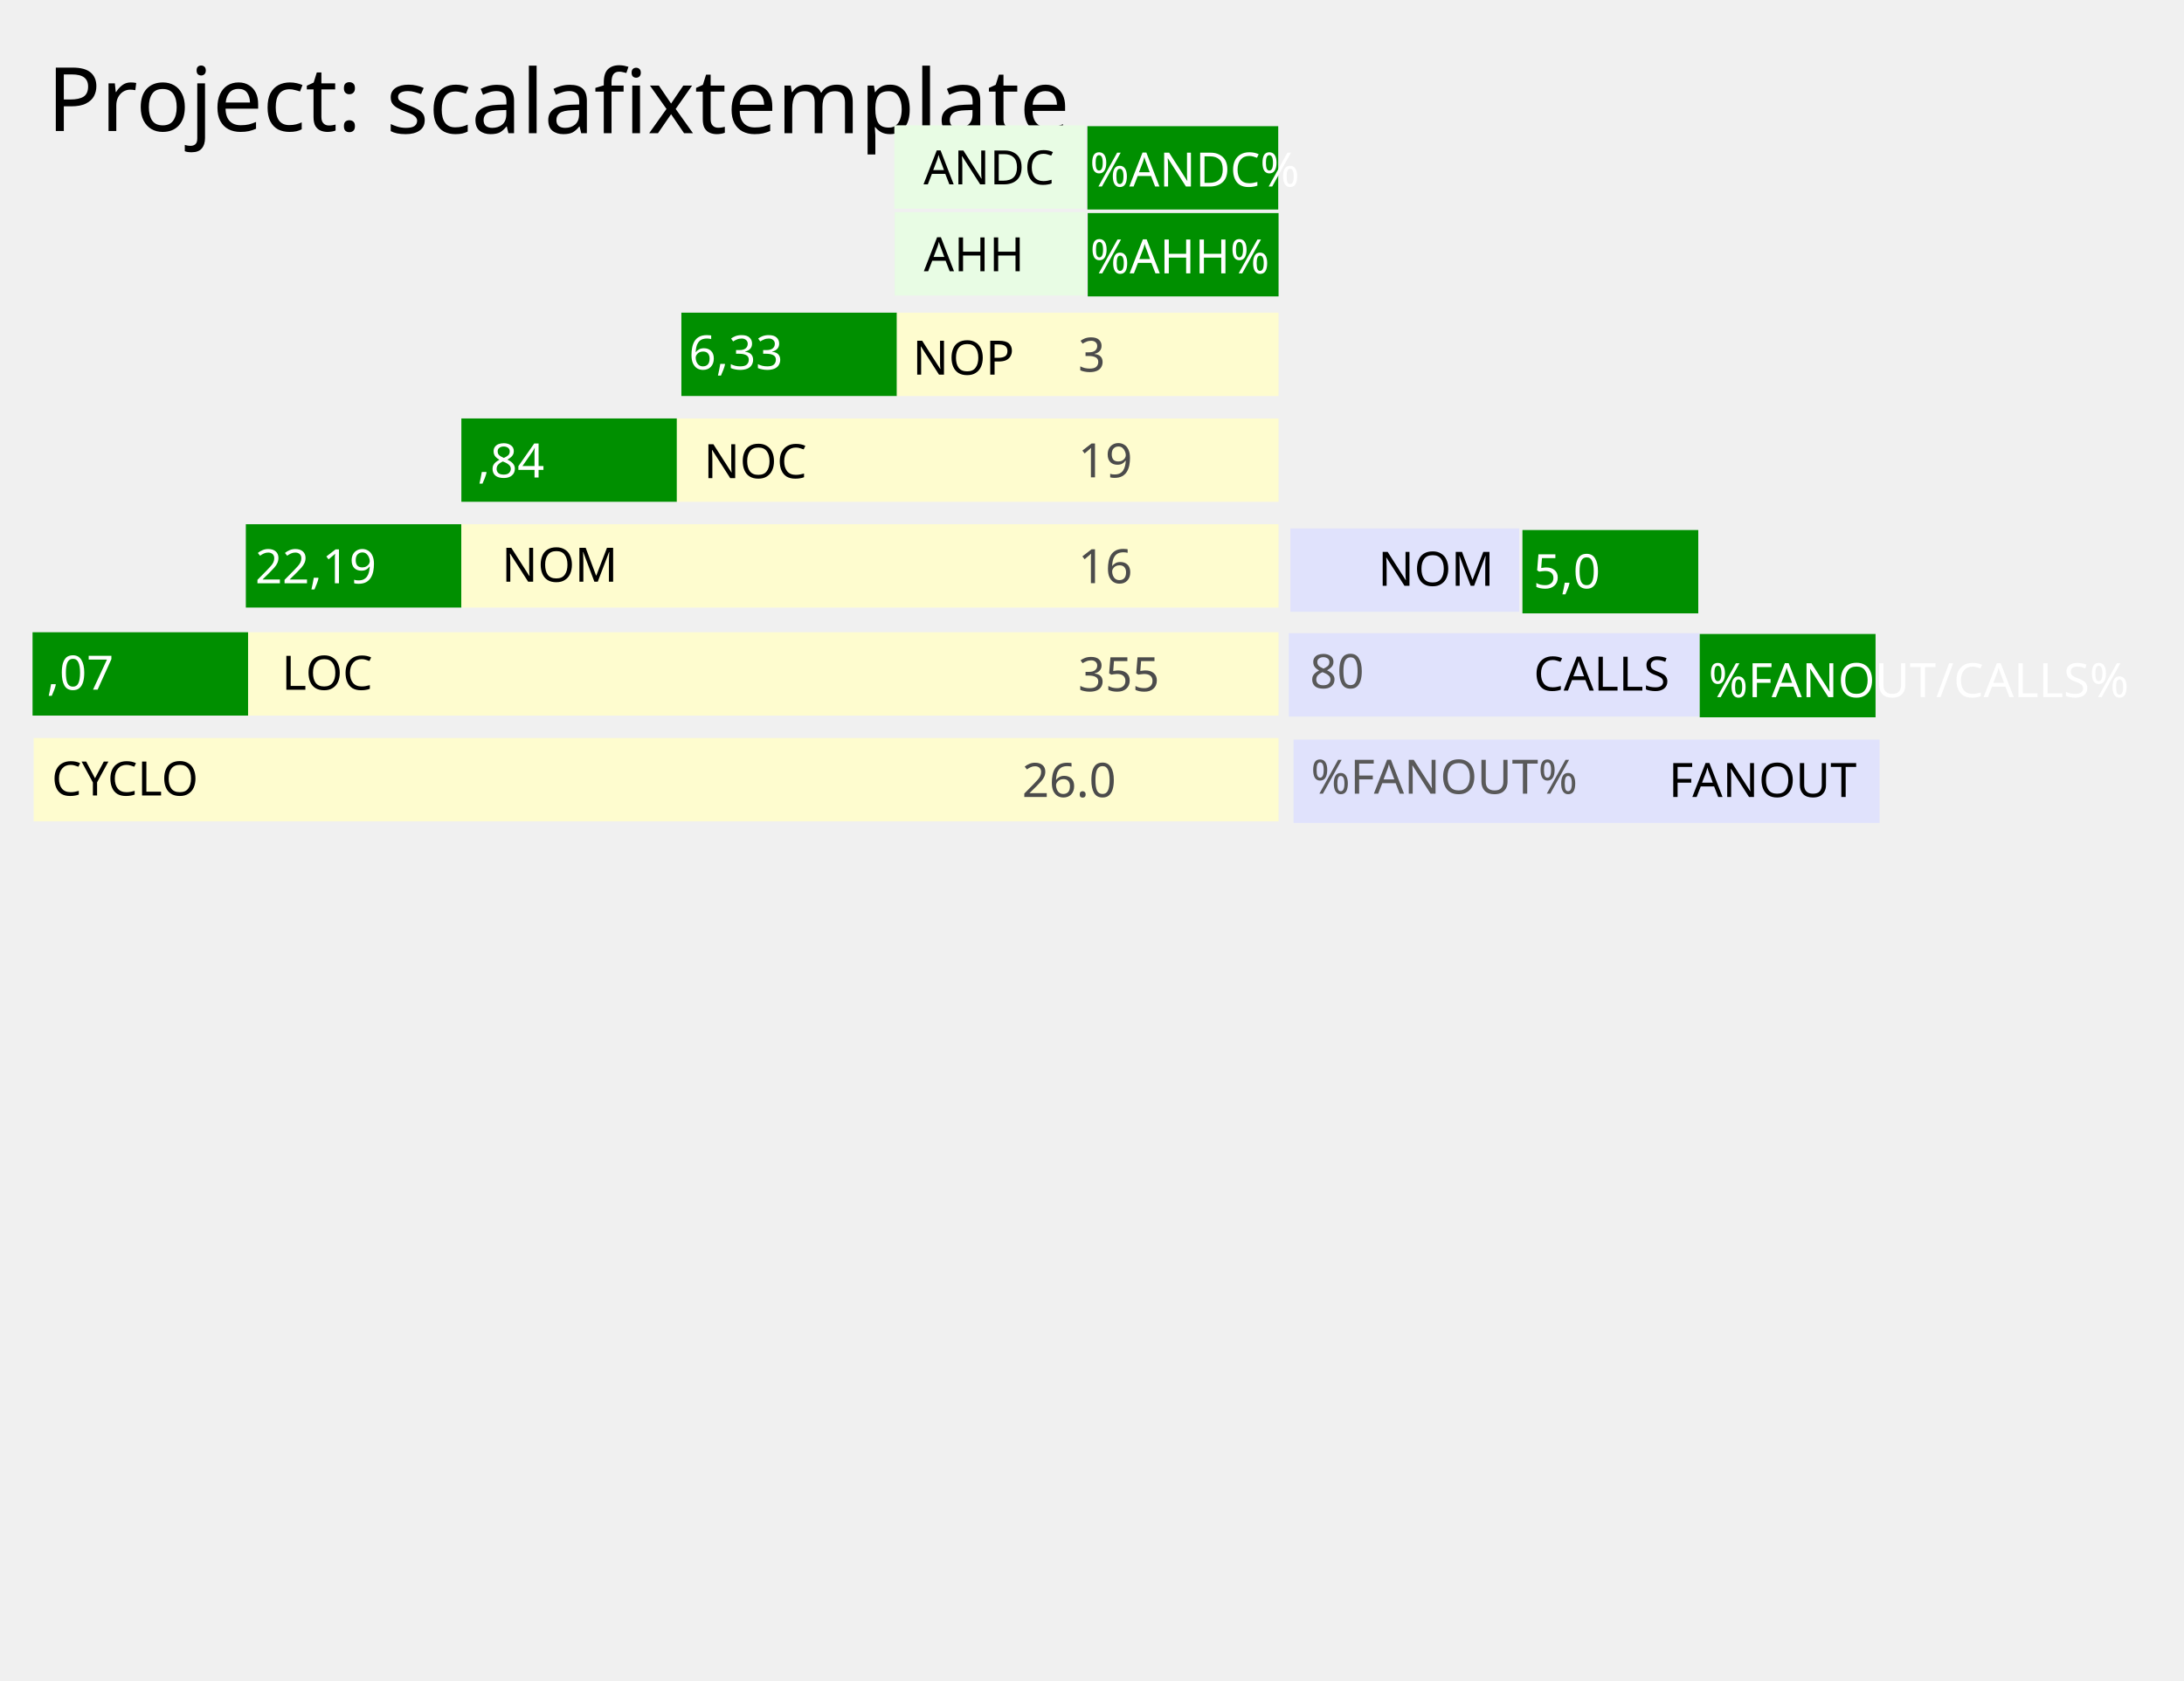
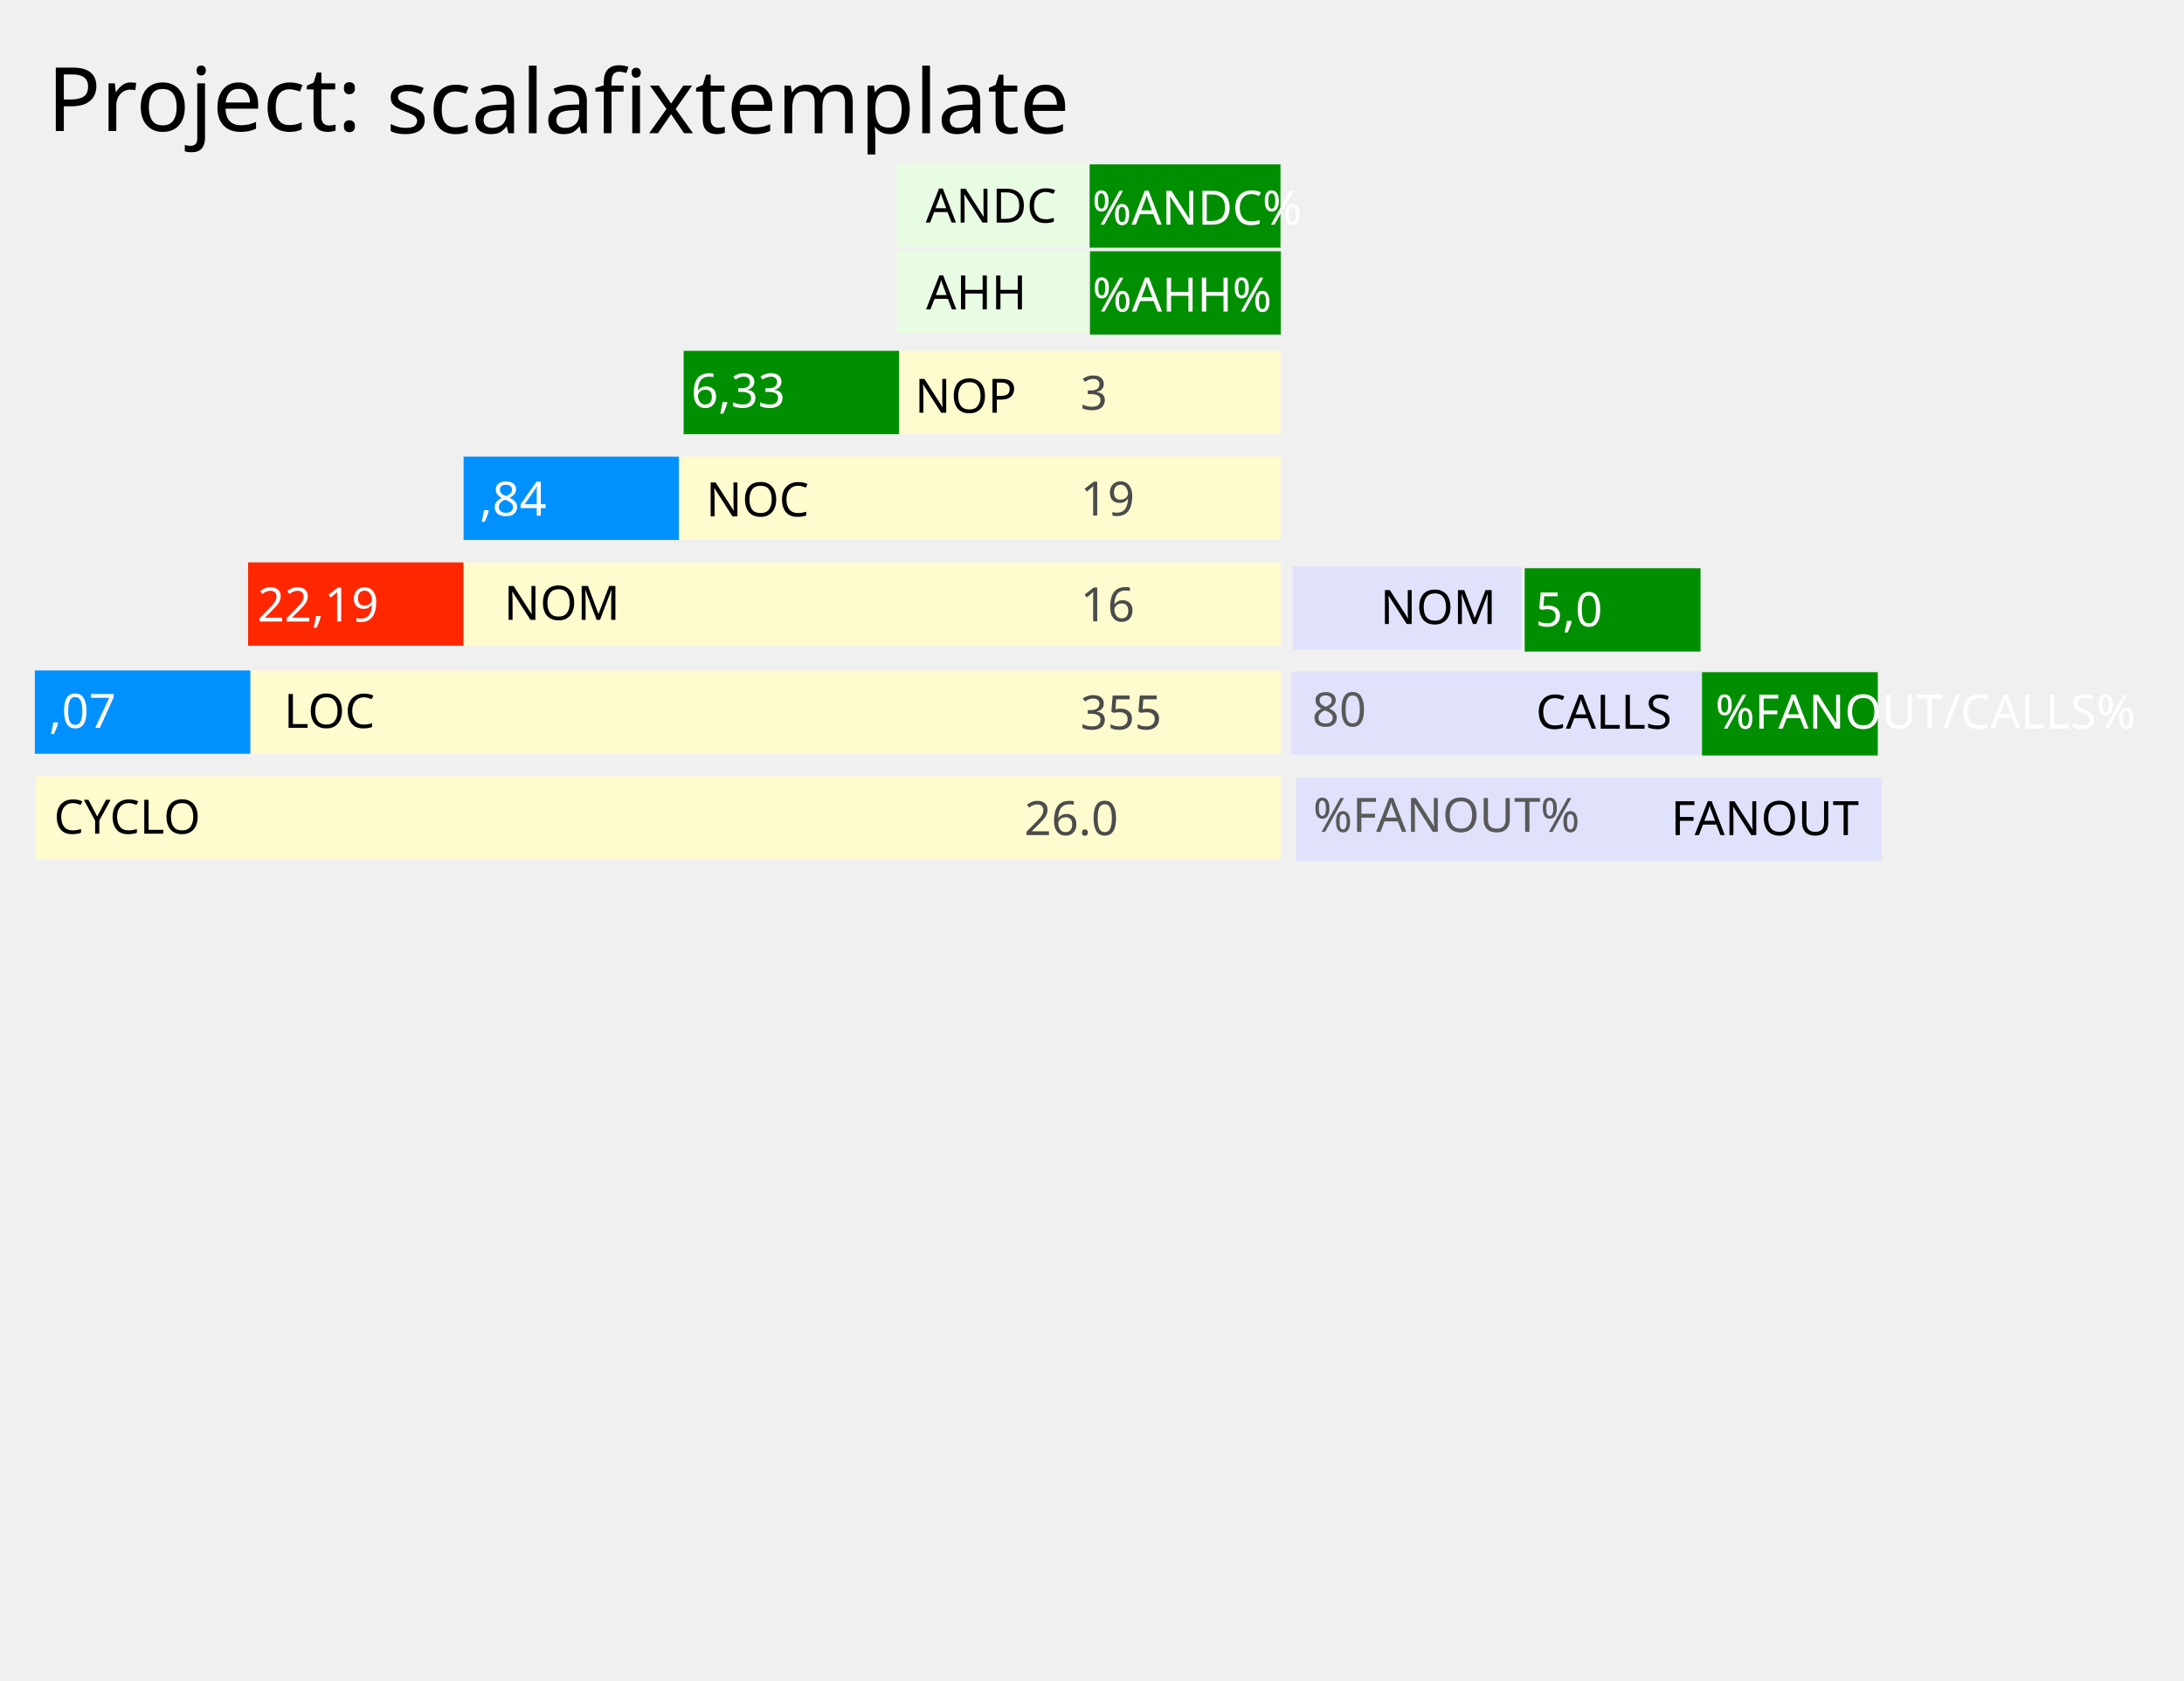
- <svg xmlns="http://www.w3.org/2000/svg" xmlns:xlink="http://www.w3.org/1999/xlink" width="260mm" height="200mm" viewBox="0 0 260 200" version="1.1" id="svg8">
+ <svg xmlns="http://www.w3.org/2000/svg" xmlns:xlink="http://www.w3.org/1999/xlink" height="200mm" id="svg8" version="1.1" viewBox="0 0 260 200" width="260mm">
  <defs id="defs2">
    <linearGradient id="linearGradient840">
-       <stop style="stop-color:#000000;stop-opacity:1;" offset="0" id="stop836" />
-       <stop style="stop-color:#000000;stop-opacity:0;" offset="1" id="stop838" />
+       <stop id="stop836" offset="0" style="stop-color:#000000;stop-opacity:1;" />
+       <stop id="stop838" offset="1" style="stop-color:#000000;stop-opacity:0;" />
    </linearGradient>
-     <linearGradient xlink:href="#linearGradient840" id="linearGradient842" x1="33.221" y1="-139.545" x2="113.455" y2="-139.545" gradientUnits="userSpaceOnUse" />
+     <linearGradient gradientUnits="userSpaceOnUse" id="linearGradient842" x1="33.221" x2="113.455" xlink:href="#linearGradient840" y1="-139.545" y2="-139.545" />
  </defs>
  <g id="layer1" transform="translate(0,-97)">
-     <rect style="fill:#008f00;fill-opacity:1;stroke:none;stroke-width:0.14;stroke-miterlimit:4;stroke-dasharray:none;stroke-opacity:1" id="rect826" width="25.658" height="9.919" x="81.116" y="134.218" />
-     <rect style="fill:#fefccf;fill-opacity:1;stroke:none;stroke-width:0.186;stroke-miterlimit:4;stroke-dasharray:none;stroke-opacity:1" id="rect826-1" width="45.436" height="9.919" x="106.774" y="134.218" />
-     <text xml:space="preserve" style="font-style:normal;font-weight:normal;font-size:10.583px;line-height:1.25;font-family:sans-serif;letter-spacing:0px;word-spacing:0px;fill:#000000;fill-opacity:1;stroke:none;stroke-width:0.265" x="108.645" y="141.592" id="text1141">
-       <tspan x="108.645" y="141.592" id="tspan1139" style="stroke-width:0.265">
-         <tspan x="108.645" y="141.592" style="font-size:5.644px;fill:#000000;fill-opacity:1;stroke-width:0.265" id="tspan1137">NOP</tspan>
+     <rect height="9.919" id="rect826" style="fill:#008f00;fill-opacity:1;stroke:none;stroke-width:0.14;stroke-miterlimit:4;stroke-dasharray:none;stroke-opacity:1" width="25.658" x="81.384" y="138.762" />
+     <rect height="9.919" id="rect826-1" style="fill:#fefccf;fill-opacity:1;stroke:none;stroke-width:0.186;stroke-miterlimit:4;stroke-dasharray:none;stroke-opacity:1" width="45.436" x="107.041" y="138.762" />
+     <text id="text1141" style="font-style:normal;font-weight:normal;font-size:10.583px;line-height:1.25;font-family:sans-serif;letter-spacing:0px;word-spacing:0px;fill:#000000;fill-opacity:1;stroke:none;stroke-width:0.265" x="108.912" xml:space="preserve" y="146.135">
+       <tspan id="tspan1139" style="stroke-width:0.265" x="108.912" y="146.135">
+         <tspan id="tspan1137" style="font-size:5.644px;fill:#000000;fill-opacity:1;stroke-width:0.265" x="108.912" y="146.135">NOP</tspan>
      </tspan>
    </text>
-     <text xml:space="preserve" style="font-style:normal;font-weight:normal;font-size:10.583px;line-height:1.25;font-family:sans-serif;letter-spacing:0px;word-spacing:0px;fill:#4b4b4b;fill-opacity:1;stroke:none;stroke-width:0.265" x="128.355" y="141.232" id="text1115">
-       <tspan x="128.355" y="141.232" id="tspan1113" style="fill:#4b4b4b;fill-opacity:1;stroke-width:0.265">
-         <tspan x="128.355" y="141.232" style="font-size:5.644px;fill:#4b4b4b;fill-opacity:1;stroke-width:0.265" id="tspan1111">3</tspan>
+     <text id="text1115" style="font-style:normal;font-weight:normal;font-size:10.583px;line-height:1.25;font-family:sans-serif;letter-spacing:0px;word-spacing:0px;fill:#4b4b4b;fill-opacity:1;stroke:none;stroke-width:0.265" x="128.623" xml:space="preserve" y="145.776">
+       <tspan id="tspan1113" style="fill:#4b4b4b;fill-opacity:1;stroke-width:0.265" x="128.623" y="145.776">
+         <tspan id="tspan1111" style="font-size:5.644px;fill:#4b4b4b;fill-opacity:1;stroke-width:0.265" x="128.623" y="145.776">3</tspan>
      </tspan>
    </text>
-     <rect style="fill:#008f00;fill-opacity:1;stroke:none;stroke-width:0.14;stroke-miterlimit:4;stroke-dasharray:none;stroke-opacity:1" id="rect826-2" width="25.658" height="9.919" x="54.924" y="146.809" />
-     <rect style="fill:#fefccf;fill-opacity:1;stroke:none;stroke-width:0.234;stroke-miterlimit:4;stroke-dasharray:none;stroke-opacity:1" id="rect826-1-8" width="71.628" height="9.919" x="80.582" y="146.809" />
-     <text xml:space="preserve" style="font-style:normal;font-weight:normal;font-size:10.583px;line-height:1.25;font-family:sans-serif;letter-spacing:0px;word-spacing:0px;fill:#000000;fill-opacity:1;stroke:none;stroke-width:0.265" x="83.789" y="153.916" id="text1129">
-       <tspan x="83.789" y="153.916" id="tspan1127" style="stroke-width:0.265">
-         <tspan x="83.789" y="153.916" style="font-size:5.644px;fill:#000000;fill-opacity:1;stroke-width:0.265" id="tspan1123">NOC</tspan>
-         <tspan dx="0" x="96.401" y="153.916" style="font-size:5.644px;fill:#000000;fill-opacity:1;stroke-width:0.265" id="tspan1125" />
+     <rect height="9.919" id="rect826-2" style="fill:#0091ff;fill-opacity:1;stroke:none;stroke-width:0.14;stroke-miterlimit:4;stroke-dasharray:none;stroke-opacity:1" width="25.658" x="55.191" y="151.353" />
+     <rect height="9.919" id="rect826-1-8" style="fill:#fefccf;fill-opacity:1;stroke:none;stroke-width:0.234;stroke-miterlimit:4;stroke-dasharray:none;stroke-opacity:1" width="71.628" x="80.849" y="151.353" />
+     <text id="text1129" style="font-style:normal;font-weight:normal;font-size:10.583px;line-height:1.25;font-family:sans-serif;letter-spacing:0px;word-spacing:0px;fill:#000000;fill-opacity:1;stroke:none;stroke-width:0.265" x="84.056" xml:space="preserve" y="158.459">
+       <tspan id="tspan1127" style="stroke-width:0.265" x="84.056" y="158.459">
+         <tspan id="tspan1123" style="font-size:5.644px;fill:#000000;fill-opacity:1;stroke-width:0.265" x="84.056" y="158.459">NOC</tspan>
+         <tspan dx="0" id="tspan1125" style="font-size:5.644px;fill:#000000;fill-opacity:1;stroke-width:0.265" x="96.668" y="158.459" />
      </tspan>
    </text>
-     <text xml:space="preserve" style="font-style:normal;font-weight:normal;font-size:10.583px;line-height:1.25;font-family:sans-serif;letter-spacing:0px;word-spacing:0px;fill:#4b4b4b;fill-opacity:1;stroke:none;stroke-width:0.265" x="128.355" y="153.823" id="text1135">
-       <tspan x="128.355" y="153.823" id="tspan1133" style="fill:#4b4b4b;fill-opacity:1;stroke-width:0.265">
-         <tspan x="128.355" y="153.823" style="font-size:5.644px;fill:#4b4b4b;fill-opacity:1;stroke-width:0.265" id="tspan1131">19</tspan>
+     <text id="text1135" style="font-style:normal;font-weight:normal;font-size:10.583px;line-height:1.25;font-family:sans-serif;letter-spacing:0px;word-spacing:0px;fill:#4b4b4b;fill-opacity:1;stroke:none;stroke-width:0.265" x="128.623" xml:space="preserve" y="158.367">
+       <tspan id="tspan1133" style="fill:#4b4b4b;fill-opacity:1;stroke-width:0.265" x="128.623" y="158.367">
+         <tspan id="tspan1131" style="font-size:5.644px;fill:#4b4b4b;fill-opacity:1;stroke-width:0.265" x="128.623" y="158.367">19</tspan>
      </tspan>
    </text>
-     <text xml:space="preserve" style="font-style:normal;font-weight:normal;font-size:10.583px;line-height:1.25;font-family:sans-serif;letter-spacing:0px;word-spacing:0px;fill:#ffffff;fill-opacity:1;stroke:none;stroke-width:0.265" x="82.009" y="140.965" id="text1177">
-       <tspan x="82.009" y="140.965" id="tspan1175" style="stroke-width:0.265">
-         <tspan x="82.009" y="140.965" style="font-size:5.644px;fill:#ffffff;fill-opacity:1;stroke-width:0.265" id="tspan1173">6,33</tspan>
+     <text id="text1177" style="font-style:normal;font-weight:normal;font-size:10.583px;line-height:1.25;font-family:sans-serif;letter-spacing:0px;word-spacing:0px;fill:#ffffff;fill-opacity:1;stroke:none;stroke-width:0.265" x="82.276" xml:space="preserve" y="145.508">
+       <tspan id="tspan1175" style="stroke-width:0.265" x="82.276" y="145.508">
+         <tspan id="tspan1173" style="font-size:5.644px;fill:#ffffff;fill-opacity:1;stroke-width:0.265" x="82.276" y="145.508">6,33</tspan>
      </tspan>
    </text>
-     <text xml:space="preserve" style="font-style:normal;font-weight:normal;font-size:10.583px;line-height:1.25;font-family:sans-serif;letter-spacing:0px;word-spacing:0px;fill:#ffffff;fill-opacity:1;stroke:none;stroke-width:0.265" x="56.842" y="153.839" id="text1121">
-       <tspan x="56.842" y="153.839" id="tspan1119" style="stroke-width:0.265">
-         <tspan x="56.842" y="153.839" style="font-size:5.644px;fill:#ffffff;fill-opacity:1;stroke-width:0.265" id="tspan1117">,84</tspan>
+     <text id="text1121" style="font-style:normal;font-weight:normal;font-size:10.583px;line-height:1.25;font-family:sans-serif;letter-spacing:0px;word-spacing:0px;fill:#ffffff;fill-opacity:1;stroke:none;stroke-width:0.265" x="57.11" xml:space="preserve" y="158.383">
+       <tspan id="tspan1119" style="stroke-width:0.265" x="57.11" y="158.383">
+         <tspan id="tspan1117" style="font-size:5.644px;fill:#ffffff;fill-opacity:1;stroke-width:0.265" x="57.11" y="158.383">,84</tspan>
      </tspan>
    </text>
-     <rect style="fill:#008f00;fill-opacity:1;stroke:none;stroke-width:0.14;stroke-miterlimit:4;stroke-dasharray:none;stroke-opacity:1" id="rect826-2-8" width="25.658" height="9.919" x="29.266" y="159.401" />
-     <rect style="fill:#fefccf;fill-opacity:1;stroke:none;stroke-width:0.272;stroke-miterlimit:4;stroke-dasharray:none;stroke-opacity:1" id="rect826-1-8-9" width="97.286" height="9.919" x="54.924" y="159.401" />
-     <text xml:space="preserve" style="font-style:normal;font-weight:normal;font-size:10.583px;line-height:1.25;font-family:sans-serif;letter-spacing:0px;word-spacing:0px;fill:#000000;fill-opacity:1;stroke:none;stroke-width:0.265" x="59.735" y="166.24" id="text1159">
-       <tspan x="59.735" y="166.24" id="tspan1157" style="stroke-width:0.265">
-         <tspan x="59.735" y="166.24" style="font-size:5.644px;fill:#000000;fill-opacity:1;stroke-width:0.265" id="tspan1155">NOM</tspan>
+     <rect height="9.919" id="rect826-2-8" style="fill:#ff2700;fill-opacity:1;stroke:none;stroke-width:0.14;stroke-miterlimit:4;stroke-dasharray:none;stroke-opacity:1" width="25.658" x="29.533" y="163.944" />
+     <rect height="9.919" id="rect826-1-8-9" style="fill:#fefccf;fill-opacity:1;stroke:none;stroke-width:0.272;stroke-miterlimit:4;stroke-dasharray:none;stroke-opacity:1" width="97.286" x="55.191" y="163.944" />
+     <text id="text1159" style="font-style:normal;font-weight:normal;font-size:10.583px;line-height:1.25;font-family:sans-serif;letter-spacing:0px;word-spacing:0px;fill:#000000;fill-opacity:1;stroke:none;stroke-width:0.265" x="60.002" xml:space="preserve" y="170.783">
+       <tspan id="tspan1157" style="stroke-width:0.265" x="60.002" y="170.783">
+         <tspan id="tspan1155" style="font-size:5.644px;fill:#000000;fill-opacity:1;stroke-width:0.265" x="60.002" y="170.783">NOM</tspan>
      </tspan>
    </text>
-     <text xml:space="preserve" style="font-style:normal;font-weight:normal;font-size:10.583px;line-height:1.25;font-family:sans-serif;letter-spacing:0px;word-spacing:0px;fill:#4b4b4b;fill-opacity:1;stroke:none;stroke-width:0.265" x="128.355" y="166.414" id="text1171">
-       <tspan x="128.355" y="166.414" id="tspan1169" style="fill:#4b4b4b;fill-opacity:1;stroke-width:0.265">
-         <tspan x="128.355" y="166.414" style="font-size:5.644px;fill:#4b4b4b;fill-opacity:1;stroke-width:0.265" id="tspan1167">16</tspan>
+     <text id="text1171" style="font-style:normal;font-weight:normal;font-size:10.583px;line-height:1.25;font-family:sans-serif;letter-spacing:0px;word-spacing:0px;fill:#4b4b4b;fill-opacity:1;stroke:none;stroke-width:0.265" x="128.623" xml:space="preserve" y="170.958">
+       <tspan id="tspan1169" style="fill:#4b4b4b;fill-opacity:1;stroke-width:0.265" x="128.623" y="170.958">
+         <tspan id="tspan1167" style="font-size:5.644px;fill:#4b4b4b;fill-opacity:1;stroke-width:0.265" x="128.623" y="170.958">16</tspan>
      </tspan>
    </text>
-     <text xml:space="preserve" style="font-style:normal;font-weight:normal;font-size:10.583px;line-height:1.25;font-family:sans-serif;letter-spacing:0px;word-spacing:0px;fill:#ffffff;fill-opacity:1;stroke:none;stroke-width:0.265" x="30.383" y="166.43" id="text1153">
-       <tspan x="30.383" y="166.43" id="tspan1151" style="stroke-width:0.265">
-         <tspan x="30.383" y="166.43" style="font-size:5.644px;fill:#ffffff;fill-opacity:1;stroke-width:0.265" id="tspan1149">22,19</tspan>
+     <text id="text1153" style="font-style:normal;font-weight:normal;font-size:10.583px;line-height:1.25;font-family:sans-serif;letter-spacing:0px;word-spacing:0px;fill:#ffffff;fill-opacity:1;stroke:none;stroke-width:0.265" x="30.65" xml:space="preserve" y="170.974">
+       <tspan id="tspan1151" style="stroke-width:0.265" x="30.65" y="170.974">
+         <tspan id="tspan1149" style="font-size:5.644px;fill:#ffffff;fill-opacity:1;stroke-width:0.265" x="30.65" y="170.974">22,19</tspan>
      </tspan>
    </text>
-     <rect style="fill:#fefccf;fill-opacity:1;stroke:none;stroke-width:0.306;stroke-miterlimit:4;stroke-dasharray:none;stroke-opacity:1" id="rect826-1-8-9-3" width="122.677" height="9.919" x="29.533" y="172.259" />
-     <text xml:space="preserve" style="font-style:normal;font-weight:normal;font-size:10.583px;line-height:1.25;font-family:sans-serif;letter-spacing:0px;word-spacing:0px;fill:#000000;fill-opacity:1;stroke:none;stroke-width:0.265" x="33.542" y="179.098" id="text1147">
-       <tspan x="33.542" y="179.098" id="tspan1145" style="stroke-width:0.265">
-         <tspan x="33.542" y="179.098" style="font-size:5.644px;fill:#000000;fill-opacity:1;stroke-width:0.265" id="tspan1143">LOC</tspan>
+     <rect height="9.919" id="rect826-1-8-9-3" style="fill:#fefccf;fill-opacity:1;stroke:none;stroke-width:0.306;stroke-miterlimit:4;stroke-dasharray:none;stroke-opacity:1" width="122.677" x="29.801" y="176.803" />
+     <text id="text1147" style="font-style:normal;font-weight:normal;font-size:10.583px;line-height:1.25;font-family:sans-serif;letter-spacing:0px;word-spacing:0px;fill:#000000;fill-opacity:1;stroke:none;stroke-width:0.265" x="33.81" xml:space="preserve" y="183.642">
+       <tspan id="tspan1145" style="stroke-width:0.265" x="33.81" y="183.642">
+         <tspan id="tspan1143" style="font-size:5.644px;fill:#000000;fill-opacity:1;stroke-width:0.265" x="33.81" y="183.642">LOC</tspan>
      </tspan>
    </text>
-     <text xml:space="preserve" style="font-style:normal;font-weight:normal;font-size:10.583px;line-height:1.25;font-family:sans-serif;letter-spacing:0px;word-spacing:0px;fill:#4b4b4b;fill-opacity:1;stroke:none;stroke-width:0.265" x="128.355" y="179.273" id="text1165">
-       <tspan x="128.355" y="179.273" id="tspan1163" style="fill:#4b4b4b;fill-opacity:1;stroke-width:0.265">
-         <tspan x="128.355" y="179.273" style="font-size:5.644px;fill:#4b4b4b;fill-opacity:1;stroke-width:0.265" id="tspan1161">355</tspan>
+     <text id="text1165" style="font-style:normal;font-weight:normal;font-size:10.583px;line-height:1.25;font-family:sans-serif;letter-spacing:0px;word-spacing:0px;fill:#4b4b4b;fill-opacity:1;stroke:none;stroke-width:0.265" x="128.623" xml:space="preserve" y="183.817">
+       <tspan id="tspan1163" style="fill:#4b4b4b;fill-opacity:1;stroke-width:0.265" x="128.623" y="183.817">
+         <tspan id="tspan1161" style="font-size:5.644px;fill:#4b4b4b;fill-opacity:1;stroke-width:0.265" x="128.623" y="183.817">355</tspan>
      </tspan>
    </text>
-     <text xml:space="preserve" style="font-style:normal;font-weight:normal;font-size:10.583px;line-height:1.25;font-family:sans-serif;letter-spacing:0px;word-spacing:0px;fill:#000000;fill-opacity:1;stroke:none;stroke-width:0.265" x="5.613" y="112.594" id="text1199">
-       <tspan x="5.613" y="112.594" id="tspan1197" style="stroke-width:0.265">
-         <tspan x="5.613" y="112.594" id="tspan1195" style="stroke-width:0.265">Project:</tspan>
+     <text id="text1199" style="font-style:normal;font-weight:normal;font-size:10.583px;line-height:1.25;font-family:sans-serif;letter-spacing:0px;word-spacing:0px;fill:#000000;fill-opacity:1;stroke:none;stroke-width:0.265" x="5.613" xml:space="preserve" y="112.594">
+       <tspan id="tspan1197" style="stroke-width:0.265" x="5.613" y="112.594">
+         <tspan id="tspan1195" style="stroke-width:0.265" x="5.613" y="112.594">Project:</tspan>
      </tspan>
    </text>
-     <text xml:space="preserve" style="font-style:normal;font-weight:normal;font-size:10.583px;line-height:1.25;font-family:sans-serif;letter-spacing:0px;word-spacing:0px;fill:#000000;fill-opacity:1;stroke:none;stroke-width:0.265" x="45.97" y="112.861" id="text1205">
-       <tspan x="45.97" y="112.861" id="tspan1203" style="stroke-width:0.265">
-         <tspan x="45.97" y="112.861" id="tspan1201" style="stroke-width:0.265">scalafixtemplate</tspan>
+     <text id="text1205" style="font-style:normal;font-weight:normal;font-size:10.583px;line-height:1.25;font-family:sans-serif;letter-spacing:0px;word-spacing:0px;fill:#000000;fill-opacity:1;stroke:none;stroke-width:0.265" x="45.97" xml:space="preserve" y="112.861">
+       <tspan id="tspan1203" style="stroke-width:0.265" x="45.97" y="112.861">
+         <tspan id="tspan1201" style="stroke-width:0.265" x="45.97" y="112.861">scalafixtemplate</tspan>
      </tspan>
    </text>
-     <rect style="fill:#008f00;fill-opacity:1;stroke:none;stroke-width:0.14;stroke-miterlimit:4;stroke-dasharray:none;stroke-opacity:1" id="rect826-2-8-3" width="25.658" height="9.919" x="3.875" y="172.259" />
-     <text xml:space="preserve" style="font-style:normal;font-weight:normal;font-size:5.644px;line-height:1.25;font-family:sans-serif;letter-spacing:0px;word-spacing:0px;fill:#ffffff;fill-opacity:1;stroke:none;stroke-width:0.265" x="5.566" y="179.096" id="text1153-8">
-       <tspan x="5.566" y="179.096" id="tspan1151-1" style="stroke-width:0.265">,07<tspan x="5.566" y="179.096" style="font-size:5.644px;fill:#ffffff;fill-opacity:1;stroke-width:0.265" id="tspan1149-5" />
+     <rect height="9.919" id="rect826-2-8-3" style="fill:#0091ff;fill-opacity:1;stroke:none;stroke-width:0.14;stroke-miterlimit:4;stroke-dasharray:none;stroke-opacity:1" width="25.658" x="4.143" y="176.803" />
+     <text id="text1153-8" style="font-style:normal;font-weight:normal;font-size:5.644px;line-height:1.25;font-family:sans-serif;letter-spacing:0px;word-spacing:0px;fill:#ffffff;fill-opacity:1;stroke:none;stroke-width:0.265" x="5.834" xml:space="preserve" y="183.64">
+       <tspan id="tspan1151-1" style="stroke-width:0.265" x="5.834" y="183.64">,07<tspan id="tspan1149-5" style="font-size:5.644px;fill:#ffffff;fill-opacity:1;stroke-width:0.265" x="5.834" y="183.64" />
      </tspan>
    </text>
-     <rect style="fill:#fefccf;fill-opacity:1;stroke:none;stroke-width:0.336;stroke-miterlimit:4;stroke-dasharray:none;stroke-opacity:1" id="rect826-1-8-9-3-9" width="148.201" height="9.919" x="4.009" y="184.85" />
-     <text xml:space="preserve" style="font-style:normal;font-weight:normal;font-size:5.644px;line-height:1.25;font-family:sans-serif;letter-spacing:0px;word-spacing:0px;fill:#000000;fill-opacity:1;stroke:none;stroke-width:0.265" x="6.147" y="191.69" id="text1147-3">
-       <tspan x="6.147" y="191.69" id="tspan1145-6" style="stroke-width:0.265">CYCLO<tspan x="6.147" y="191.69" style="font-size:5.644px;fill:#000000;fill-opacity:1;stroke-width:0.265" id="tspan1143-7" />
+     <rect height="9.919" id="rect826-1-8-9-3-9" style="fill:#fefccf;fill-opacity:1;stroke:none;stroke-width:0.336;stroke-miterlimit:4;stroke-dasharray:none;stroke-opacity:1" width="148.201" x="4.276" y="189.394" />
+     <text id="text1147-3" style="font-style:normal;font-weight:normal;font-size:5.644px;line-height:1.25;font-family:sans-serif;letter-spacing:0px;word-spacing:0px;fill:#000000;fill-opacity:1;stroke:none;stroke-width:0.265" x="6.415" xml:space="preserve" y="196.233">
+       <tspan id="tspan1145-6" style="stroke-width:0.265" x="6.415" y="196.233">CYCLO<tspan id="tspan1143-7" style="font-size:5.644px;fill:#000000;fill-opacity:1;stroke-width:0.265" x="6.415" y="196.233" />
      </tspan>
    </text>
-     <text xml:space="preserve" style="font-style:normal;font-weight:normal;font-size:10.583px;line-height:1.25;font-family:sans-serif;letter-spacing:0px;word-spacing:0px;fill:#4b4b4b;fill-opacity:1;stroke:none;stroke-width:0.265" x="121.674" y="191.864" id="text1165-5">
-       <tspan x="121.674" y="191.864" id="tspan1163-8" style="fill:#4b4b4b;fill-opacity:1;stroke-width:0.265">
-         <tspan x="121.674" y="191.864" style="font-size:5.644px;fill:#4b4b4b;fill-opacity:1;stroke-width:0.265" id="tspan1161-8">26.0</tspan>
+     <text id="text1165-5" style="font-style:normal;font-weight:normal;font-size:10.583px;line-height:1.25;font-family:sans-serif;letter-spacing:0px;word-spacing:0px;fill:#4b4b4b;fill-opacity:1;stroke:none;stroke-width:0.265" x="121.941" xml:space="preserve" y="196.408">
+       <tspan id="tspan1163-8" style="fill:#4b4b4b;fill-opacity:1;stroke-width:0.265" x="121.941" y="196.408">
+         <tspan id="tspan1161-8" style="font-size:5.644px;fill:#4b4b4b;fill-opacity:1;stroke-width:0.265" x="121.941" y="196.408">26.0</tspan>
      </tspan>
    </text>
-     <rect style="fill:#008f00;fill-opacity:1;stroke:none;stroke-width:0.132;stroke-miterlimit:4;stroke-dasharray:none;stroke-opacity:1" id="rect826-1-7" width="22.718" height="9.919" x="129.492" y="122.362" />
-     <rect style="fill:#e8fce4;fill-opacity:1;stroke:none;stroke-width:0.132;stroke-miterlimit:4;stroke-dasharray:none;stroke-opacity:1" id="rect826-1-7-6" width="22.718" height="9.919" x="106.507" y="122.258" />
-     <text xml:space="preserve" style="font-style:normal;font-weight:normal;font-size:5.644px;line-height:1.25;font-family:sans-serif;letter-spacing:0px;word-spacing:0px;fill:#000000;fill-opacity:1;stroke:none;stroke-width:0.265" x="109.981" y="129.288" id="text4037">
-       <tspan id="tspan4035" x="109.981" y="129.288" style="stroke-width:0.265">AHH</tspan>
+     <rect height="9.919" id="rect826-1-7" style="fill:#008f00;fill-opacity:1;stroke:none;stroke-width:0.132;stroke-miterlimit:4;stroke-dasharray:none;stroke-opacity:1" width="22.718" x="129.759" y="126.905" />
+     <rect height="9.919" id="rect826-1-7-6" style="fill:#e8fce4;fill-opacity:1;stroke:none;stroke-width:0.132;stroke-miterlimit:4;stroke-dasharray:none;stroke-opacity:1" width="22.718" x="106.774" y="126.801" />
+     <text id="text4037" style="font-style:normal;font-weight:normal;font-size:5.644px;line-height:1.25;font-family:sans-serif;letter-spacing:0px;word-spacing:0px;fill:#000000;fill-opacity:1;stroke:none;stroke-width:0.265" x="110.249" xml:space="preserve" y="133.832">
+       <tspan id="tspan4035" style="stroke-width:0.265" x="110.249" y="133.832">AHH</tspan>
    </text>
-     <text xml:space="preserve" style="font-style:normal;font-weight:normal;font-size:5.644px;line-height:1.25;font-family:sans-serif;letter-spacing:0px;word-spacing:0px;fill:#ffffff;fill-opacity:1;stroke:none;stroke-width:0.265" x="129.787" y="129.542" id="text4037-7">
-       <tspan id="tspan4035-5" x="129.787" y="129.542" style="fill:#ffffff;fill-opacity:1;stroke-width:0.265">%AHH%</tspan>
+     <text id="text4037-7" style="font-style:normal;font-weight:normal;font-size:5.644px;line-height:1.25;font-family:sans-serif;letter-spacing:0px;word-spacing:0px;fill:#ffffff;fill-opacity:1;stroke:none;stroke-width:0.265" x="130.055" xml:space="preserve" y="134.085">
+       <tspan id="tspan4035-5" style="fill:#ffffff;fill-opacity:1;stroke-width:0.265" x="130.055" y="134.085">%AHH%</tspan>
    </text>
-     <rect style="fill:#008f00;fill-opacity:1;stroke:none;stroke-width:0.132;stroke-miterlimit:4;stroke-dasharray:none;stroke-opacity:1" id="rect826-1-7-2" width="22.718" height="9.919" x="129.453" y="112.02" />
-     <rect style="fill:#e8fce4;fill-opacity:1;stroke:none;stroke-width:0.132;stroke-miterlimit:4;stroke-dasharray:none;stroke-opacity:1" id="rect826-1-7-6-3" width="22.718" height="9.919" x="106.468" y="111.916" />
-     <text xml:space="preserve" style="font-style:normal;font-weight:normal;font-size:5.644px;line-height:1.25;font-family:sans-serif;letter-spacing:0px;word-spacing:0px;fill:#000000;fill-opacity:1;stroke:none;stroke-width:0.265" x="109.942" y="118.946" id="text4037-2">
-       <tspan id="tspan4035-0" x="109.942" y="118.946" style="stroke-width:0.265">ANDC</tspan>
+     <rect height="9.919" id="rect826-1-7-2" style="fill:#008f00;fill-opacity:1;stroke:none;stroke-width:0.132;stroke-miterlimit:4;stroke-dasharray:none;stroke-opacity:1" width="22.718" x="129.72" y="116.564" />
+     <rect height="9.919" id="rect826-1-7-6-3" style="fill:#e8fce4;fill-opacity:1;stroke:none;stroke-width:0.132;stroke-miterlimit:4;stroke-dasharray:none;stroke-opacity:1" width="22.718" x="106.735" y="116.459" />
+     <text id="text4037-2" style="font-style:normal;font-weight:normal;font-size:5.644px;line-height:1.25;font-family:sans-serif;letter-spacing:0px;word-spacing:0px;fill:#000000;fill-opacity:1;stroke:none;stroke-width:0.265" x="110.21" xml:space="preserve" y="123.49">
+       <tspan id="tspan4035-0" style="stroke-width:0.265" x="110.21" y="123.49">ANDC</tspan>
    </text>
-     <text xml:space="preserve" style="font-style:normal;font-weight:normal;font-size:5.644px;line-height:1.25;font-family:sans-serif;letter-spacing:0px;word-spacing:0px;fill:#ffffff;fill-opacity:1;stroke:none;stroke-width:0.265" x="129.748" y="119.2" id="text4037-7-3">
-       <tspan id="tspan4035-5-6" x="129.748" y="119.2" style="fill:#ffffff;fill-opacity:1;stroke-width:0.265">%ANDC%</tspan>
+     <text id="text4037-7-3" style="font-style:normal;font-weight:normal;font-size:5.644px;line-height:1.25;font-family:sans-serif;letter-spacing:0px;word-spacing:0px;fill:#ffffff;fill-opacity:1;stroke:none;stroke-width:0.265" x="130.016" xml:space="preserve" y="123.743">
+       <tspan id="tspan4035-5-6" style="fill:#ffffff;fill-opacity:1;stroke-width:0.265" x="130.016" y="123.743">%ANDC%</tspan>
    </text>
-     <rect style="fill:#e0e2fc;fill-opacity:1;stroke:none;stroke-width:0.193;stroke-miterlimit:4;stroke-dasharray:none;stroke-opacity:1" id="rect826-1-8-9-3-8" width="48.895" height="9.919" x="153.428" y="172.376" />
-     <rect style="fill:#e0e2fc;fill-opacity:1;stroke:none;stroke-width:0.144;stroke-miterlimit:4;stroke-dasharray:none;stroke-opacity:1" id="rect826-1-8-9-3-8-5" width="27.238" height="9.919" x="153.617" y="159.903" />
-     <rect style="fill:#e0e2fc;fill-opacity:1;stroke:none;stroke-width:0.231;stroke-miterlimit:4;stroke-dasharray:none;stroke-opacity:1" id="rect826-1-8-9-3-8-5-0" width="69.76" height="9.919" x="153.995" y="185.039" />
-     <text xml:space="preserve" style="font-style:normal;font-weight:normal;font-size:10.583px;line-height:1.25;font-family:sans-serif;letter-spacing:0px;word-spacing:0px;fill:#000000;fill-opacity:1;stroke:none;stroke-width:0.265" x="164.057" y="166.728" id="text1159-9">
-       <tspan x="164.057" y="166.728" id="tspan1157-2" style="stroke-width:0.265">
-         <tspan x="164.057" y="166.728" style="font-size:5.644px;fill:#000000;fill-opacity:1;stroke-width:0.265" id="tspan1155-5">NOM</tspan>
+     <rect height="9.919" id="rect826-1-8-9-3-8" style="fill:#e0e2fc;fill-opacity:1;stroke:none;stroke-width:0.193;stroke-miterlimit:4;stroke-dasharray:none;stroke-opacity:1" width="48.895" x="153.695" y="176.92" />
+     <rect height="9.919" id="rect826-1-8-9-3-8-5" style="fill:#e0e2fc;fill-opacity:1;stroke:none;stroke-width:0.144;stroke-miterlimit:4;stroke-dasharray:none;stroke-opacity:1" width="27.238" x="153.884" y="164.447" />
+     <rect height="9.919" id="rect826-1-8-9-3-8-5-0" style="fill:#e0e2fc;fill-opacity:1;stroke:none;stroke-width:0.231;stroke-miterlimit:4;stroke-dasharray:none;stroke-opacity:1" width="69.76" x="154.262" y="189.582" />
+     <text id="text1159-9" style="font-style:normal;font-weight:normal;font-size:10.583px;line-height:1.25;font-family:sans-serif;letter-spacing:0px;word-spacing:0px;fill:#000000;fill-opacity:1;stroke:none;stroke-width:0.265" x="164.325" xml:space="preserve" y="171.272">
+       <tspan id="tspan1157-2" style="stroke-width:0.265" x="164.325" y="171.272">
+         <tspan id="tspan1155-5" style="font-size:5.644px;fill:#000000;fill-opacity:1;stroke-width:0.265" x="164.325" y="171.272">NOM</tspan>
      </tspan>
    </text>
-     <text xml:space="preserve" style="font-style:normal;font-weight:normal;font-size:10.583px;line-height:1.25;font-family:sans-serif;letter-spacing:0px;word-spacing:0px;fill:#000000;fill-opacity:1;stroke:none;stroke-width:0.265" x="182.578" y="179.201" id="text1159-9-1">
-       <tspan x="182.578" y="179.201" id="tspan1157-2-7" style="font-size:5.644px;stroke-width:0.265">CALLS</tspan>
+     <text id="text1159-9-1" style="font-style:normal;font-weight:normal;font-size:10.583px;line-height:1.25;font-family:sans-serif;letter-spacing:0px;word-spacing:0px;fill:#000000;fill-opacity:1;stroke:none;stroke-width:0.265" x="182.845" xml:space="preserve" y="183.745">
+       <tspan id="tspan1157-2-7" style="font-size:5.644px;stroke-width:0.265" x="182.845" y="183.745">CALLS</tspan>
    </text>
-     <text xml:space="preserve" style="font-style:normal;font-weight:normal;font-size:10.583px;line-height:1.25;font-family:sans-serif;letter-spacing:0px;word-spacing:0px;fill:#000000;fill-opacity:1;stroke:none;stroke-width:0.265" x="198.653" y="191.864" id="text1159-9-1-7">
-       <tspan x="198.653" y="191.864" id="tspan1157-2-7-8" style="font-size:5.644px;stroke-width:0.265">FANOUT</tspan>
+     <text id="text1159-9-1-7" style="font-style:normal;font-weight:normal;font-size:10.583px;line-height:1.25;font-family:sans-serif;letter-spacing:0px;word-spacing:0px;fill:#000000;fill-opacity:1;stroke:none;stroke-width:0.265" x="198.92" xml:space="preserve" y="196.407">
+       <tspan id="tspan1157-2-7-8" style="font-size:5.644px;stroke-width:0.265" x="198.92" y="196.407">FANOUT</tspan>
    </text>
-     <rect style="fill:#008f00;fill-opacity:1;stroke:none;stroke-width:0.126;stroke-miterlimit:4;stroke-dasharray:none;stroke-opacity:1" id="rect826-24" width="20.933" height="9.919" x="181.243" y="160.092" />
-     <rect style="fill:#008f00;fill-opacity:1;stroke:none;stroke-width:0.126;stroke-miterlimit:4;stroke-dasharray:none;stroke-opacity:1" id="rect826-24-4" width="20.933" height="9.919" x="202.347" y="172.465" />
-     <text xml:space="preserve" style="font-style:normal;font-weight:normal;font-size:10.583px;line-height:1.25;font-family:sans-serif;letter-spacing:0px;word-spacing:0px;fill:#000000;fill-opacity:1;stroke:none;stroke-width:0.265" x="155.934" y="178.917" id="text1159-9-1-9">
-       <tspan x="155.934" y="178.917" id="tspan1157-2-7-7" style="font-size:5.644px;fill:#595959;fill-opacity:1;stroke-width:0.265">80</tspan>
+     <rect height="9.919" id="rect826-24" style="fill:#008f00;fill-opacity:1;stroke:none;stroke-width:0.126;stroke-miterlimit:4;stroke-dasharray:none;stroke-opacity:1" width="20.933" x="181.51" y="164.636" />
+     <rect height="9.919" id="rect826-24-4" style="fill:#008f00;fill-opacity:1;stroke:none;stroke-width:0.126;stroke-miterlimit:4;stroke-dasharray:none;stroke-opacity:1" width="20.933" x="202.615" y="177.009" />
+     <text id="text1159-9-1-9" style="font-style:normal;font-weight:normal;font-size:10.583px;line-height:1.25;font-family:sans-serif;letter-spacing:0px;word-spacing:0px;fill:#000000;fill-opacity:1;stroke:none;stroke-width:0.265" x="156.202" xml:space="preserve" y="183.461">
+       <tspan id="tspan1157-2-7-7" style="font-size:5.644px;fill:#595959;fill-opacity:1;stroke-width:0.265" x="156.202" y="183.461">80</tspan>
    </text>
-     <text xml:space="preserve" style="font-style:normal;font-weight:normal;font-size:10.583px;line-height:1.25;font-family:sans-serif;letter-spacing:0px;word-spacing:0px;fill:#000000;fill-opacity:1;stroke:none;stroke-width:0.265" x="156.049" y="191.479" id="text1159-9-1-9-3">
-       <tspan x="156.049" y="191.479" id="tspan1157-2-7-7-3" style="font-size:5.644px;fill:#595959;fill-opacity:1;stroke-width:0.265">%FANOUT%</tspan>
+     <text id="text1159-9-1-9-3" style="font-style:normal;font-weight:normal;font-size:10.583px;line-height:1.25;font-family:sans-serif;letter-spacing:0px;word-spacing:0px;fill:#000000;fill-opacity:1;stroke:none;stroke-width:0.265" x="156.316" xml:space="preserve" y="196.022">
+       <tspan id="tspan1157-2-7-7-3" style="font-size:5.644px;fill:#595959;fill-opacity:1;stroke-width:0.265" x="156.316" y="196.022">%FANOUT%</tspan>
    </text>
-     <text xml:space="preserve" style="font-style:normal;font-weight:normal;font-size:5.644px;line-height:1.25;font-family:sans-serif;letter-spacing:0px;word-spacing:0px;fill:#ffffff;fill-opacity:1;stroke:none;stroke-width:0.265" x="203.404" y="179.986" id="text4037-7-3-7">
-       <tspan id="tspan4035-5-6-8" x="203.404" y="179.986" style="fill:#ffffff;fill-opacity:1;stroke-width:0.265">%FANOUT/CALLS%</tspan>
+     <text id="text4037-7-3-7" style="font-style:normal;font-weight:normal;font-size:5.644px;line-height:1.25;font-family:sans-serif;letter-spacing:0px;word-spacing:0px;fill:#ffffff;fill-opacity:1;stroke:none;stroke-width:0.265" x="204.206" xml:space="preserve" y="183.728">
+       <tspan id="tspan4035-5-6-8" style="fill:#ffffff;fill-opacity:1;stroke-width:0.265" x="204.206" y="183.728">%FANOUT/CALLS%</tspan>
    </text>
-     <text xml:space="preserve" style="font-style:normal;font-weight:normal;font-size:5.644px;line-height:1.25;font-family:sans-serif;letter-spacing:0px;word-spacing:0px;fill:#ffffff;fill-opacity:1;stroke:none;stroke-width:0.265" x="182.538" y="167.014" id="text4037-7-3-7-2">
-       <tspan id="tspan4035-5-6-8-8" x="182.538" y="167.014" style="fill:#ffffff;fill-opacity:1;stroke-width:0.265">5,0</tspan>
+     <text id="text4037-7-3-7-2" style="font-style:normal;font-weight:normal;font-size:5.644px;line-height:1.25;font-family:sans-serif;letter-spacing:0px;word-spacing:0px;fill:#ffffff;fill-opacity:1;stroke:none;stroke-width:0.265" x="182.806" xml:space="preserve" y="171.557">
+       <tspan id="tspan4035-5-6-8-8" style="fill:#ffffff;fill-opacity:1;stroke-width:0.265" x="182.806" y="171.557">5,0</tspan>
    </text>
  </g>
</svg>
